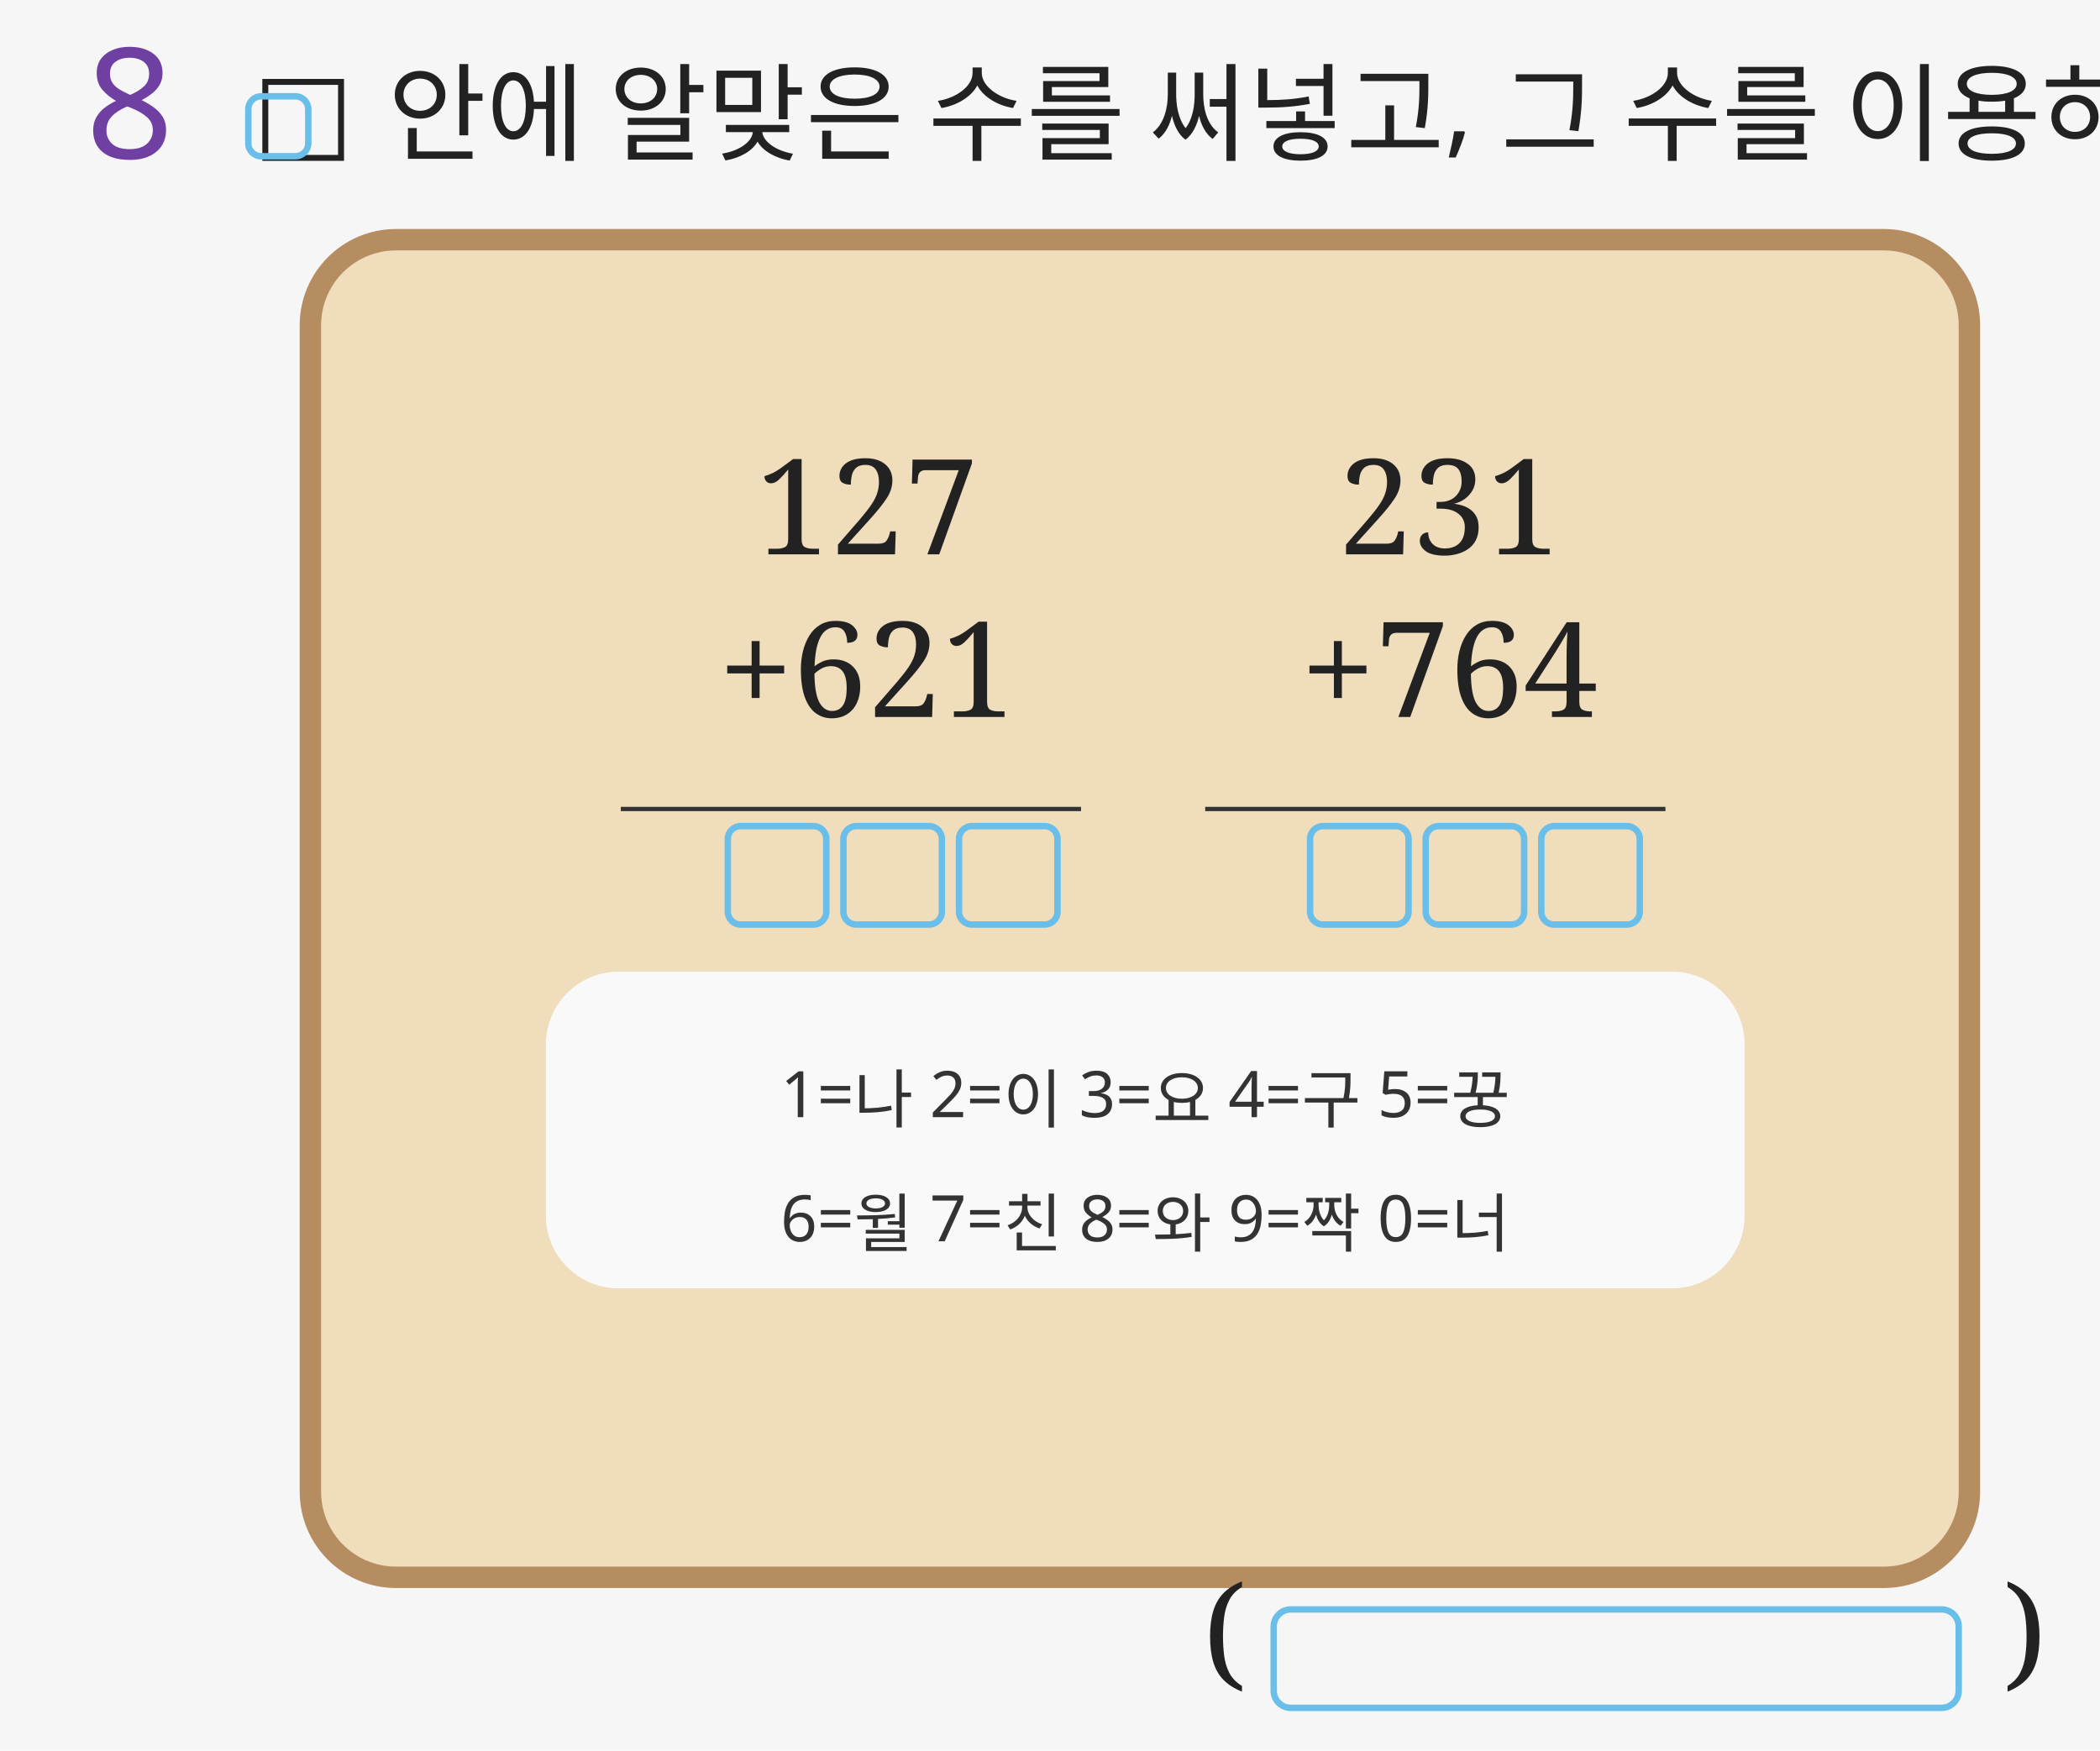
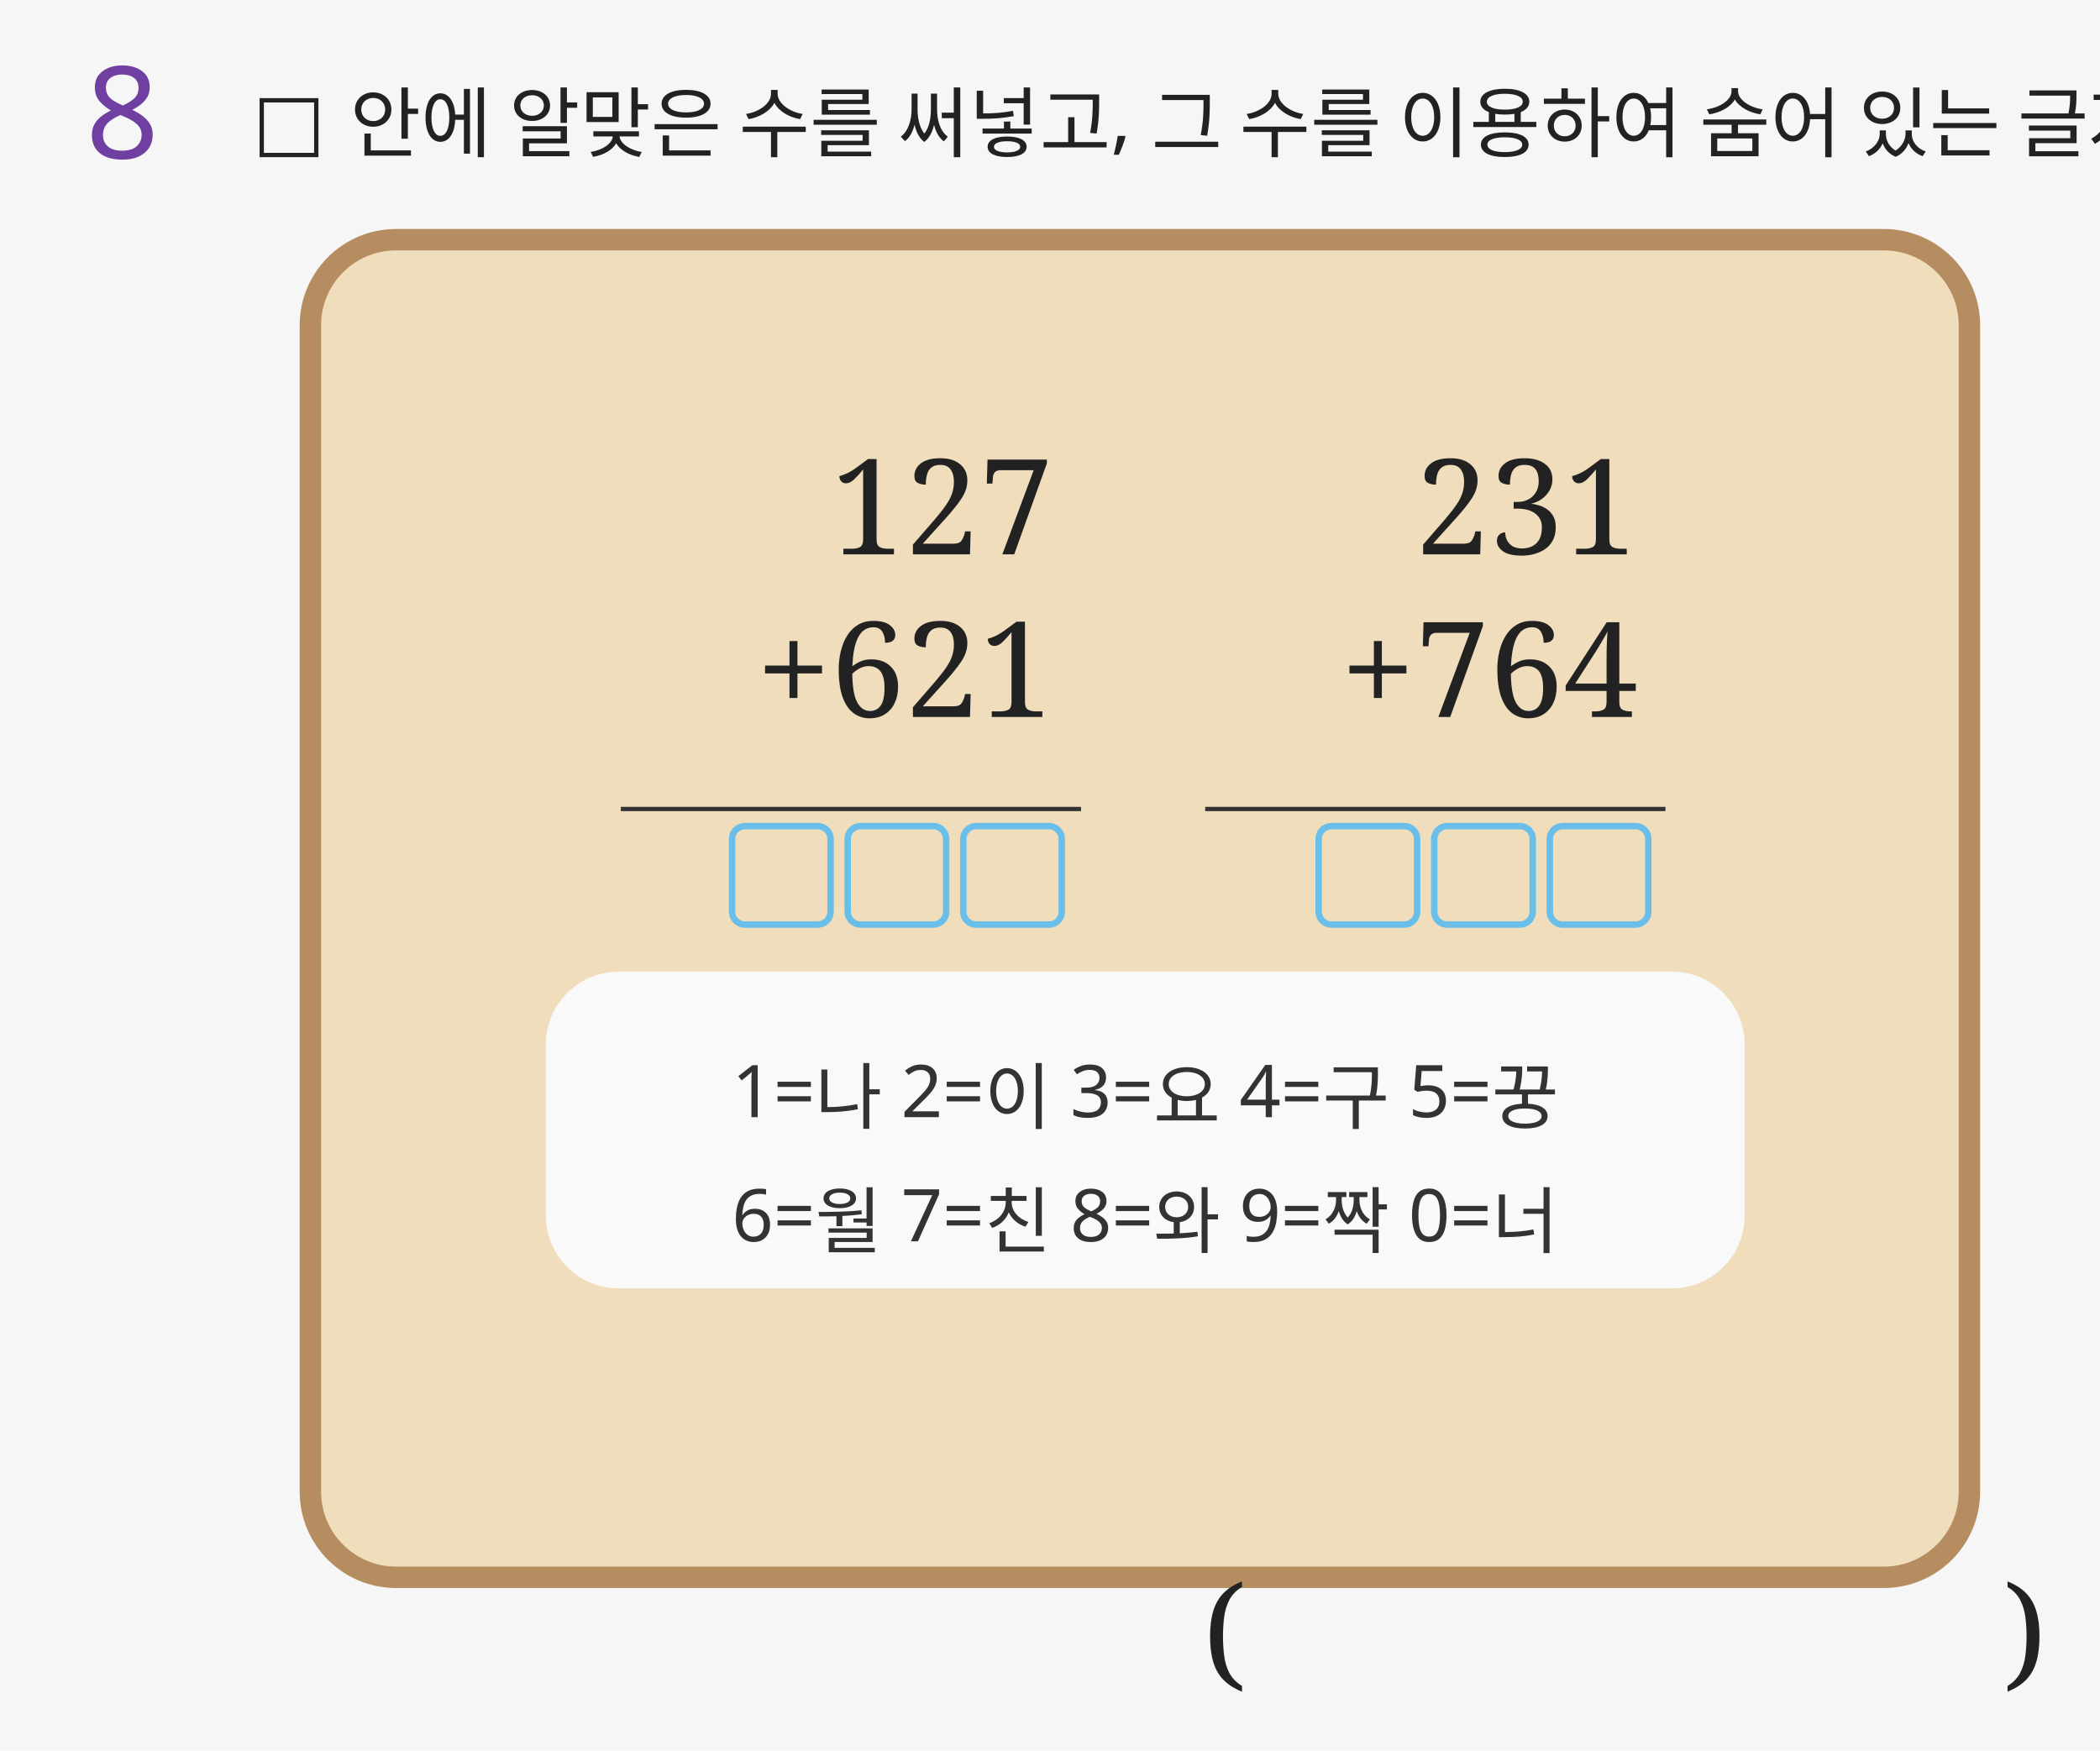
<svg xmlns="http://www.w3.org/2000/svg" width="981" height="818" viewBox="0 0 981 818">
  <rect x="0" y="0" width="981" height="818" fill="#F6F6F6" />
-   <text id="num" x="40" y="74" font-family="Malgun Gothic" font-size="72" fill="#6F3FA2" font-weight="normal" text-anchor="start">8</text>
-   <text id="inst" x="118" y="69" font-family="Malgun Gothic" font-size="50" fill="#222222" font-weight="normal" text-anchor="start">□ 안에 알맞은 수를 써넣고, 그 수를 이용하여 숨어 있는 글자를 찾아 보세요.</text>
-   <rect id="inst_blank" x="116" y="45" width="28" height="28" rx="6" stroke="#69BEEA" stroke-width="3" fill="none" />
+   <text id="num" x="40" y="74" font-family="Malgun Gothic" font-size="60" fill="#6F3FA2" font-weight="normal" text-anchor="start">8</text>
+   <text id="inst" x="118" y="69" font-family="Malgun Gothic" font-size="36" fill="#222222" font-weight="normal" text-anchor="start">□ 안에 알맞은 수를 써넣고, 그 수를 이용하여 숨어 있는 글자를 찾아 보세요.</text>
  <rect id="board" x="145" y="112" width="775" height="625" rx="40" stroke="#B58D61" stroke-width="10" fill="#EFDDBB" />
-   <text id="eq1_top" x="405" y="259" font-family="Cambria" font-size="62" fill="#222222" font-weight="normal" text-anchor="middle">127</text>
-   <text id="eq1_mid" x="405" y="335" font-family="Cambria" font-size="62" fill="#222222" font-weight="normal" text-anchor="middle">+621</text>
+   <text id="eq1_top" x="492" y="259" font-family="Cambria" font-size="62" fill="#222222" font-weight="normal" text-anchor="end">127</text>
+   <text id="eq1_mid" x="492" y="335" font-family="Cambria" font-size="62" fill="#222222" font-weight="normal" text-anchor="end">+621</text>
  <line id="eq1_line" x1="290" y1="378" x2="505" y2="378" stroke="#333333" stroke-width="2" />
-   <text id="eq2_top" x="677" y="259" font-family="Cambria" font-size="62" fill="#222222" font-weight="normal" text-anchor="middle">231</text>
-   <text id="eq2_mid" x="677" y="335" font-family="Cambria" font-size="62" fill="#222222" font-weight="normal" text-anchor="middle">+764</text>
+   <text id="eq2_top" x="765" y="259" font-family="Cambria" font-size="62" fill="#222222" font-weight="normal" text-anchor="end">231</text>
+   <text id="eq2_mid" x="765" y="335" font-family="Cambria" font-size="62" fill="#222222" font-weight="normal" text-anchor="end">+764</text>
  <line id="eq2_line" x1="563" y1="378" x2="778" y2="378" stroke="#333333" stroke-width="2" />
-   <rect id="map_box" x="255" y="454" width="560" height="148" rx="34" stroke="none" stroke-width="0" fill="#F9F9F9" />
-   <text id="map_line_1" x="535" y="522" font-family="Malgun Gothic" font-size="30" fill="#333333" font-weight="normal" text-anchor="middle">1=나   2=이   3=요   4=구   5=꿍</text>
-   <text id="map_line_2" x="535" y="580" font-family="Malgun Gothic" font-size="30" fill="#333333" font-weight="normal" text-anchor="middle">6=월   7=친   8=와   9=짝   0=너</text>
+   <rect id="map_box" x="255" y="454" width="560" height="148" rx="34" stroke="#000000" stroke-width="0" fill="#F9F9F9" />
+   <text id="map_line_1" x="535" y="522" font-family="Malgun Gothic" font-size="34" fill="#333333" font-weight="normal" text-anchor="middle">1=나   2=이   3=요   4=구   5=꿍</text>
+   <text id="map_line_2" x="535" y="580" font-family="Malgun Gothic" font-size="34" fill="#333333" font-weight="normal" text-anchor="middle">6=월   7=친   8=와   9=짝   0=너</text>
  <text id="final_l" x="572" y="783" font-family="Cambria" font-size="58" fill="#222222" font-weight="normal" text-anchor="middle">(</text>
  <text id="final_r" x="946" y="783" font-family="Cambria" font-size="58" fill="#222222" font-weight="normal" text-anchor="middle">)</text>
-   <rect id="final_blank" x="595" y="752" width="320" height="46" rx="8" stroke="#69BEEA" stroke-width="3" fill="none" />
-   <rect id="eq1_blank_0" x="340" y="386" width="46" height="46" rx="6" stroke="#69BEEA" stroke-width="3" fill="none" />
-   <rect id="eq1_blank_1" x="394" y="386" width="46" height="46" rx="6" stroke="#69BEEA" stroke-width="3" fill="none" />
-   <rect id="eq1_blank_2" x="448" y="386" width="46" height="46" rx="6" stroke="#69BEEA" stroke-width="3" fill="none" />
-   <rect id="eq2_blank_0" x="612" y="386" width="46" height="46" rx="6" stroke="#69BEEA" stroke-width="3" fill="none" />
-   <rect id="eq2_blank_1" x="666" y="386" width="46" height="46" rx="6" stroke="#69BEEA" stroke-width="3" fill="none" />
-   <rect id="eq2_blank_2" x="720" y="386" width="46" height="46" rx="6" stroke="#69BEEA" stroke-width="3" fill="none" />
+   <rect id="eq1_blank_0" x="342" y="386" width="46" height="46" rx="6" stroke="#69BEEA" stroke-width="3" fill="none" />
+   <rect id="eq1_blank_1" x="396" y="386" width="46" height="46" rx="6" stroke="#69BEEA" stroke-width="3" fill="none" />
+   <rect id="eq1_blank_2" x="450" y="386" width="46" height="46" rx="6" stroke="#69BEEA" stroke-width="3" fill="none" />
+   <rect id="eq2_blank_0" x="616" y="386" width="46" height="46" rx="6" stroke="#69BEEA" stroke-width="3" fill="none" />
+   <rect id="eq2_blank_1" x="670" y="386" width="46" height="46" rx="6" stroke="#69BEEA" stroke-width="3" fill="none" />
+   <rect id="eq2_blank_2" x="724" y="386" width="46" height="46" rx="6" stroke="#69BEEA" stroke-width="3" fill="none" />
</svg>
